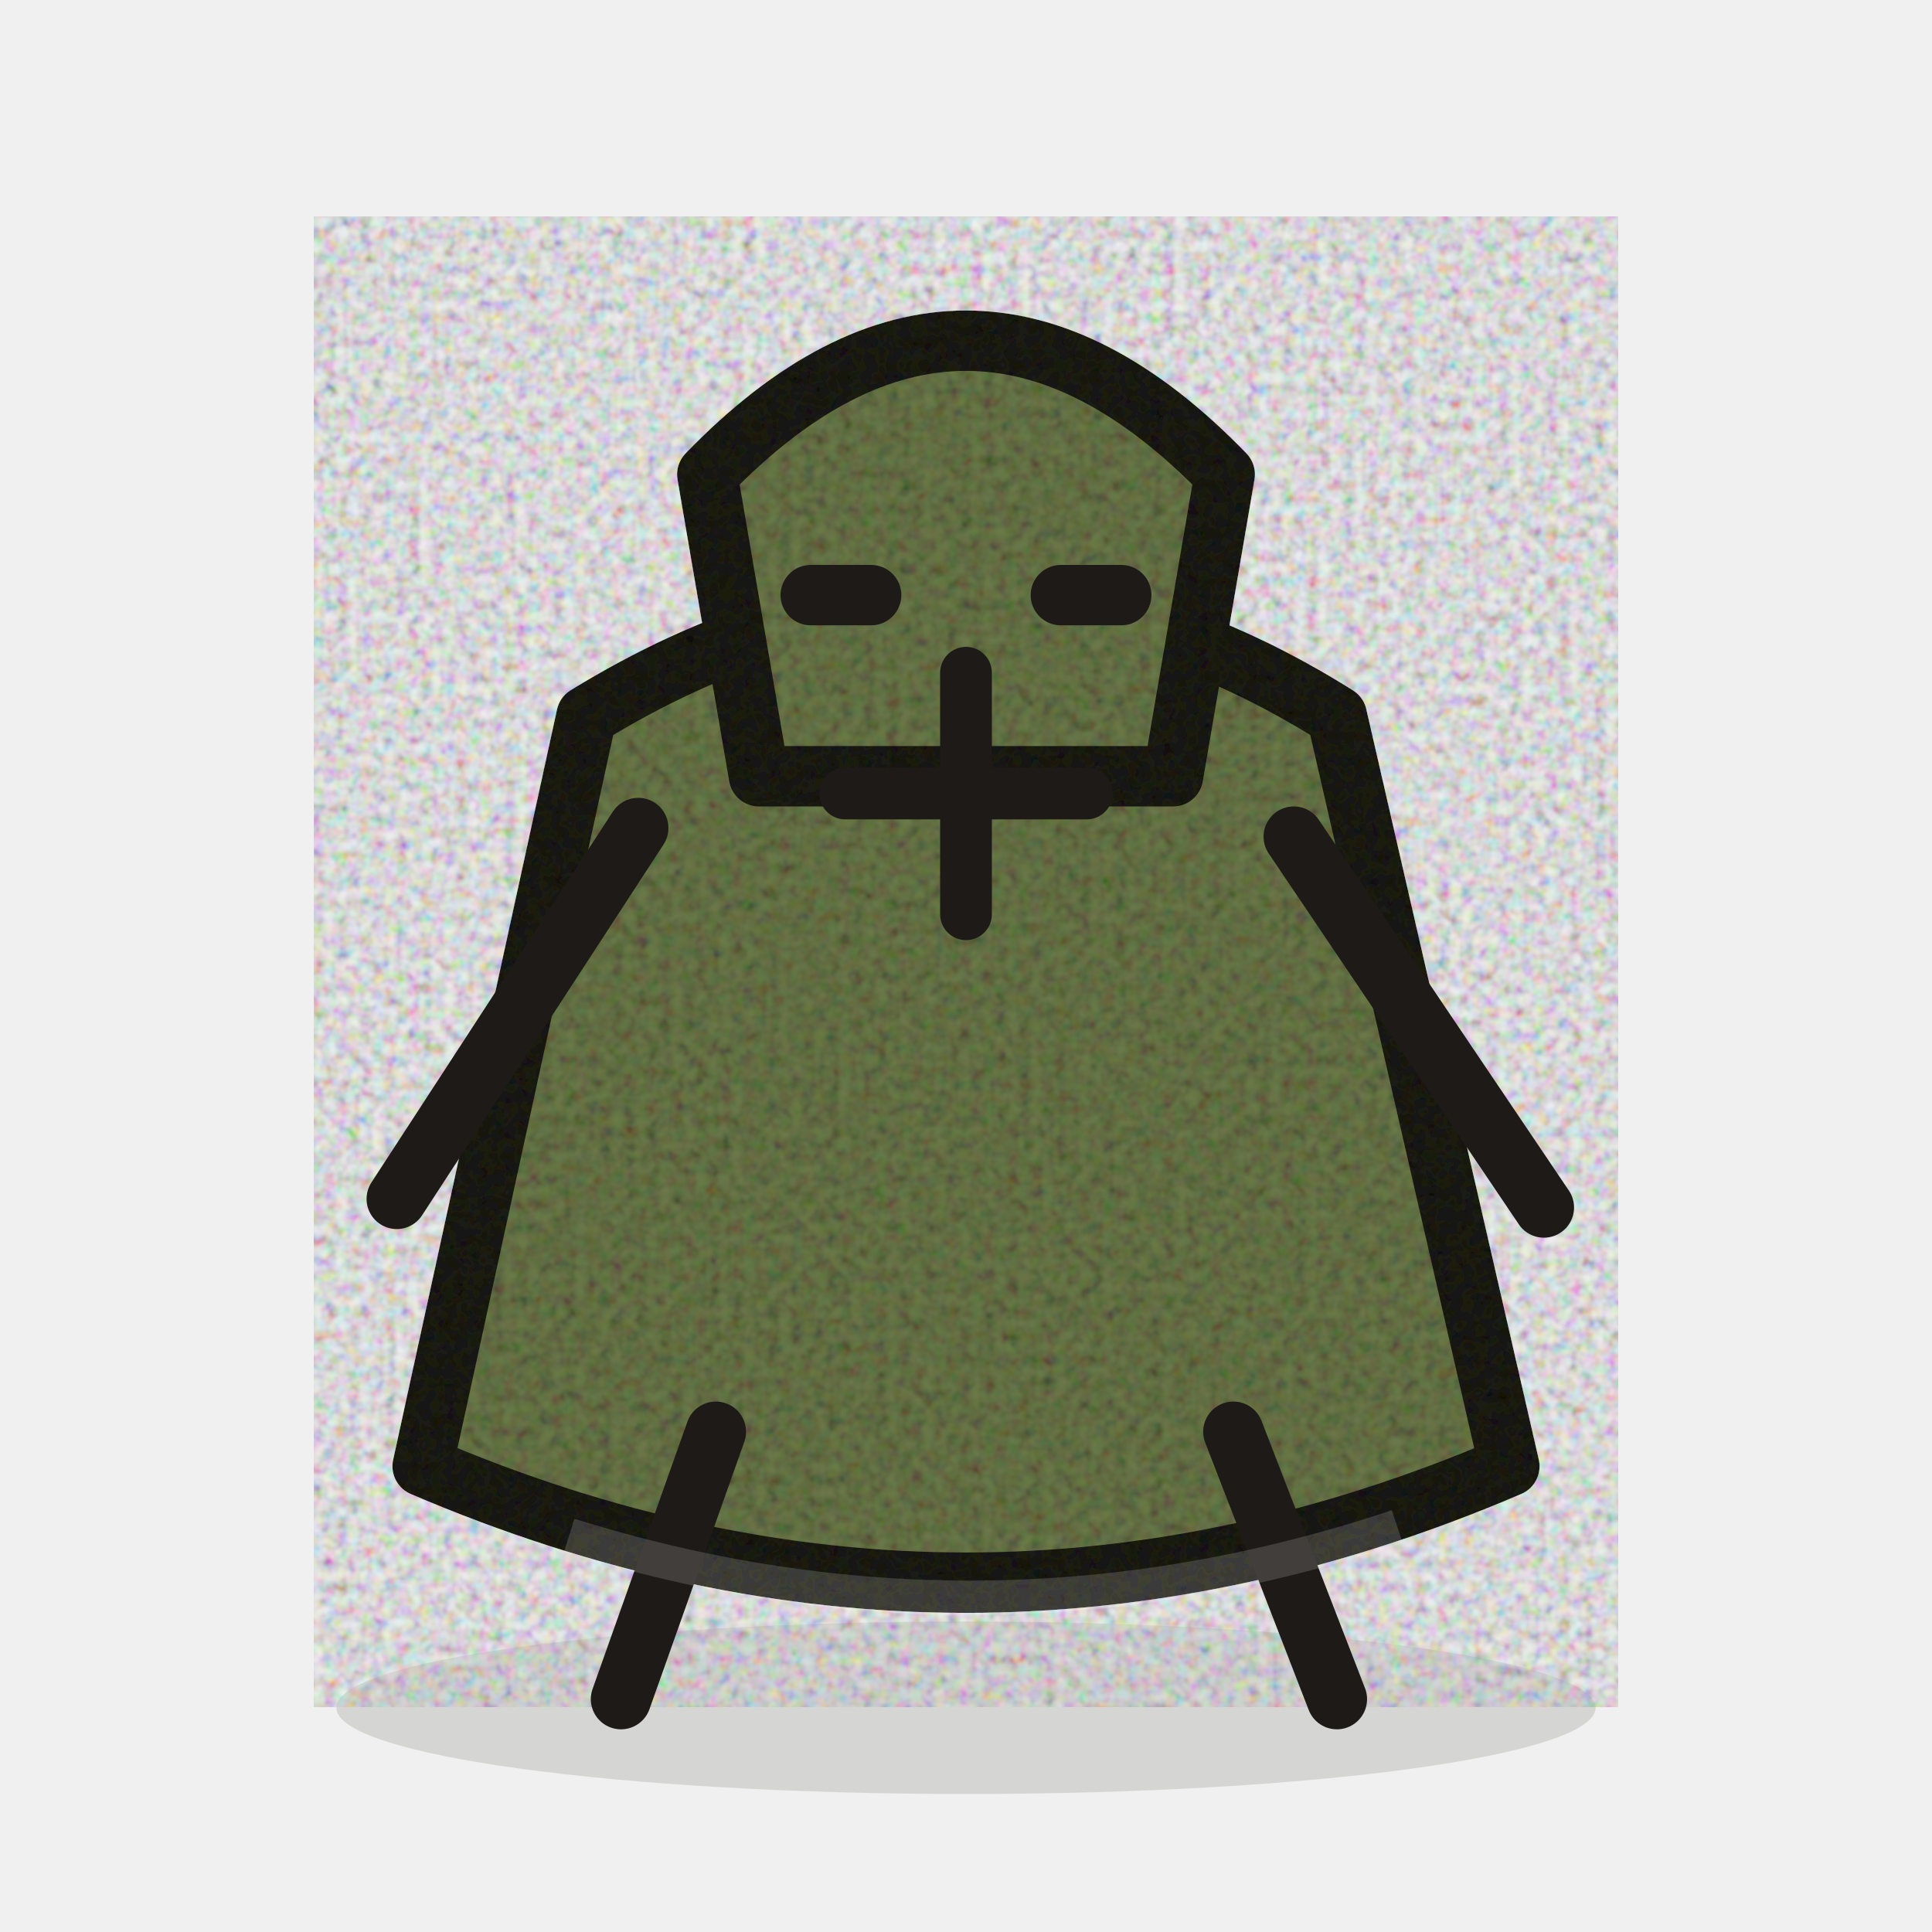
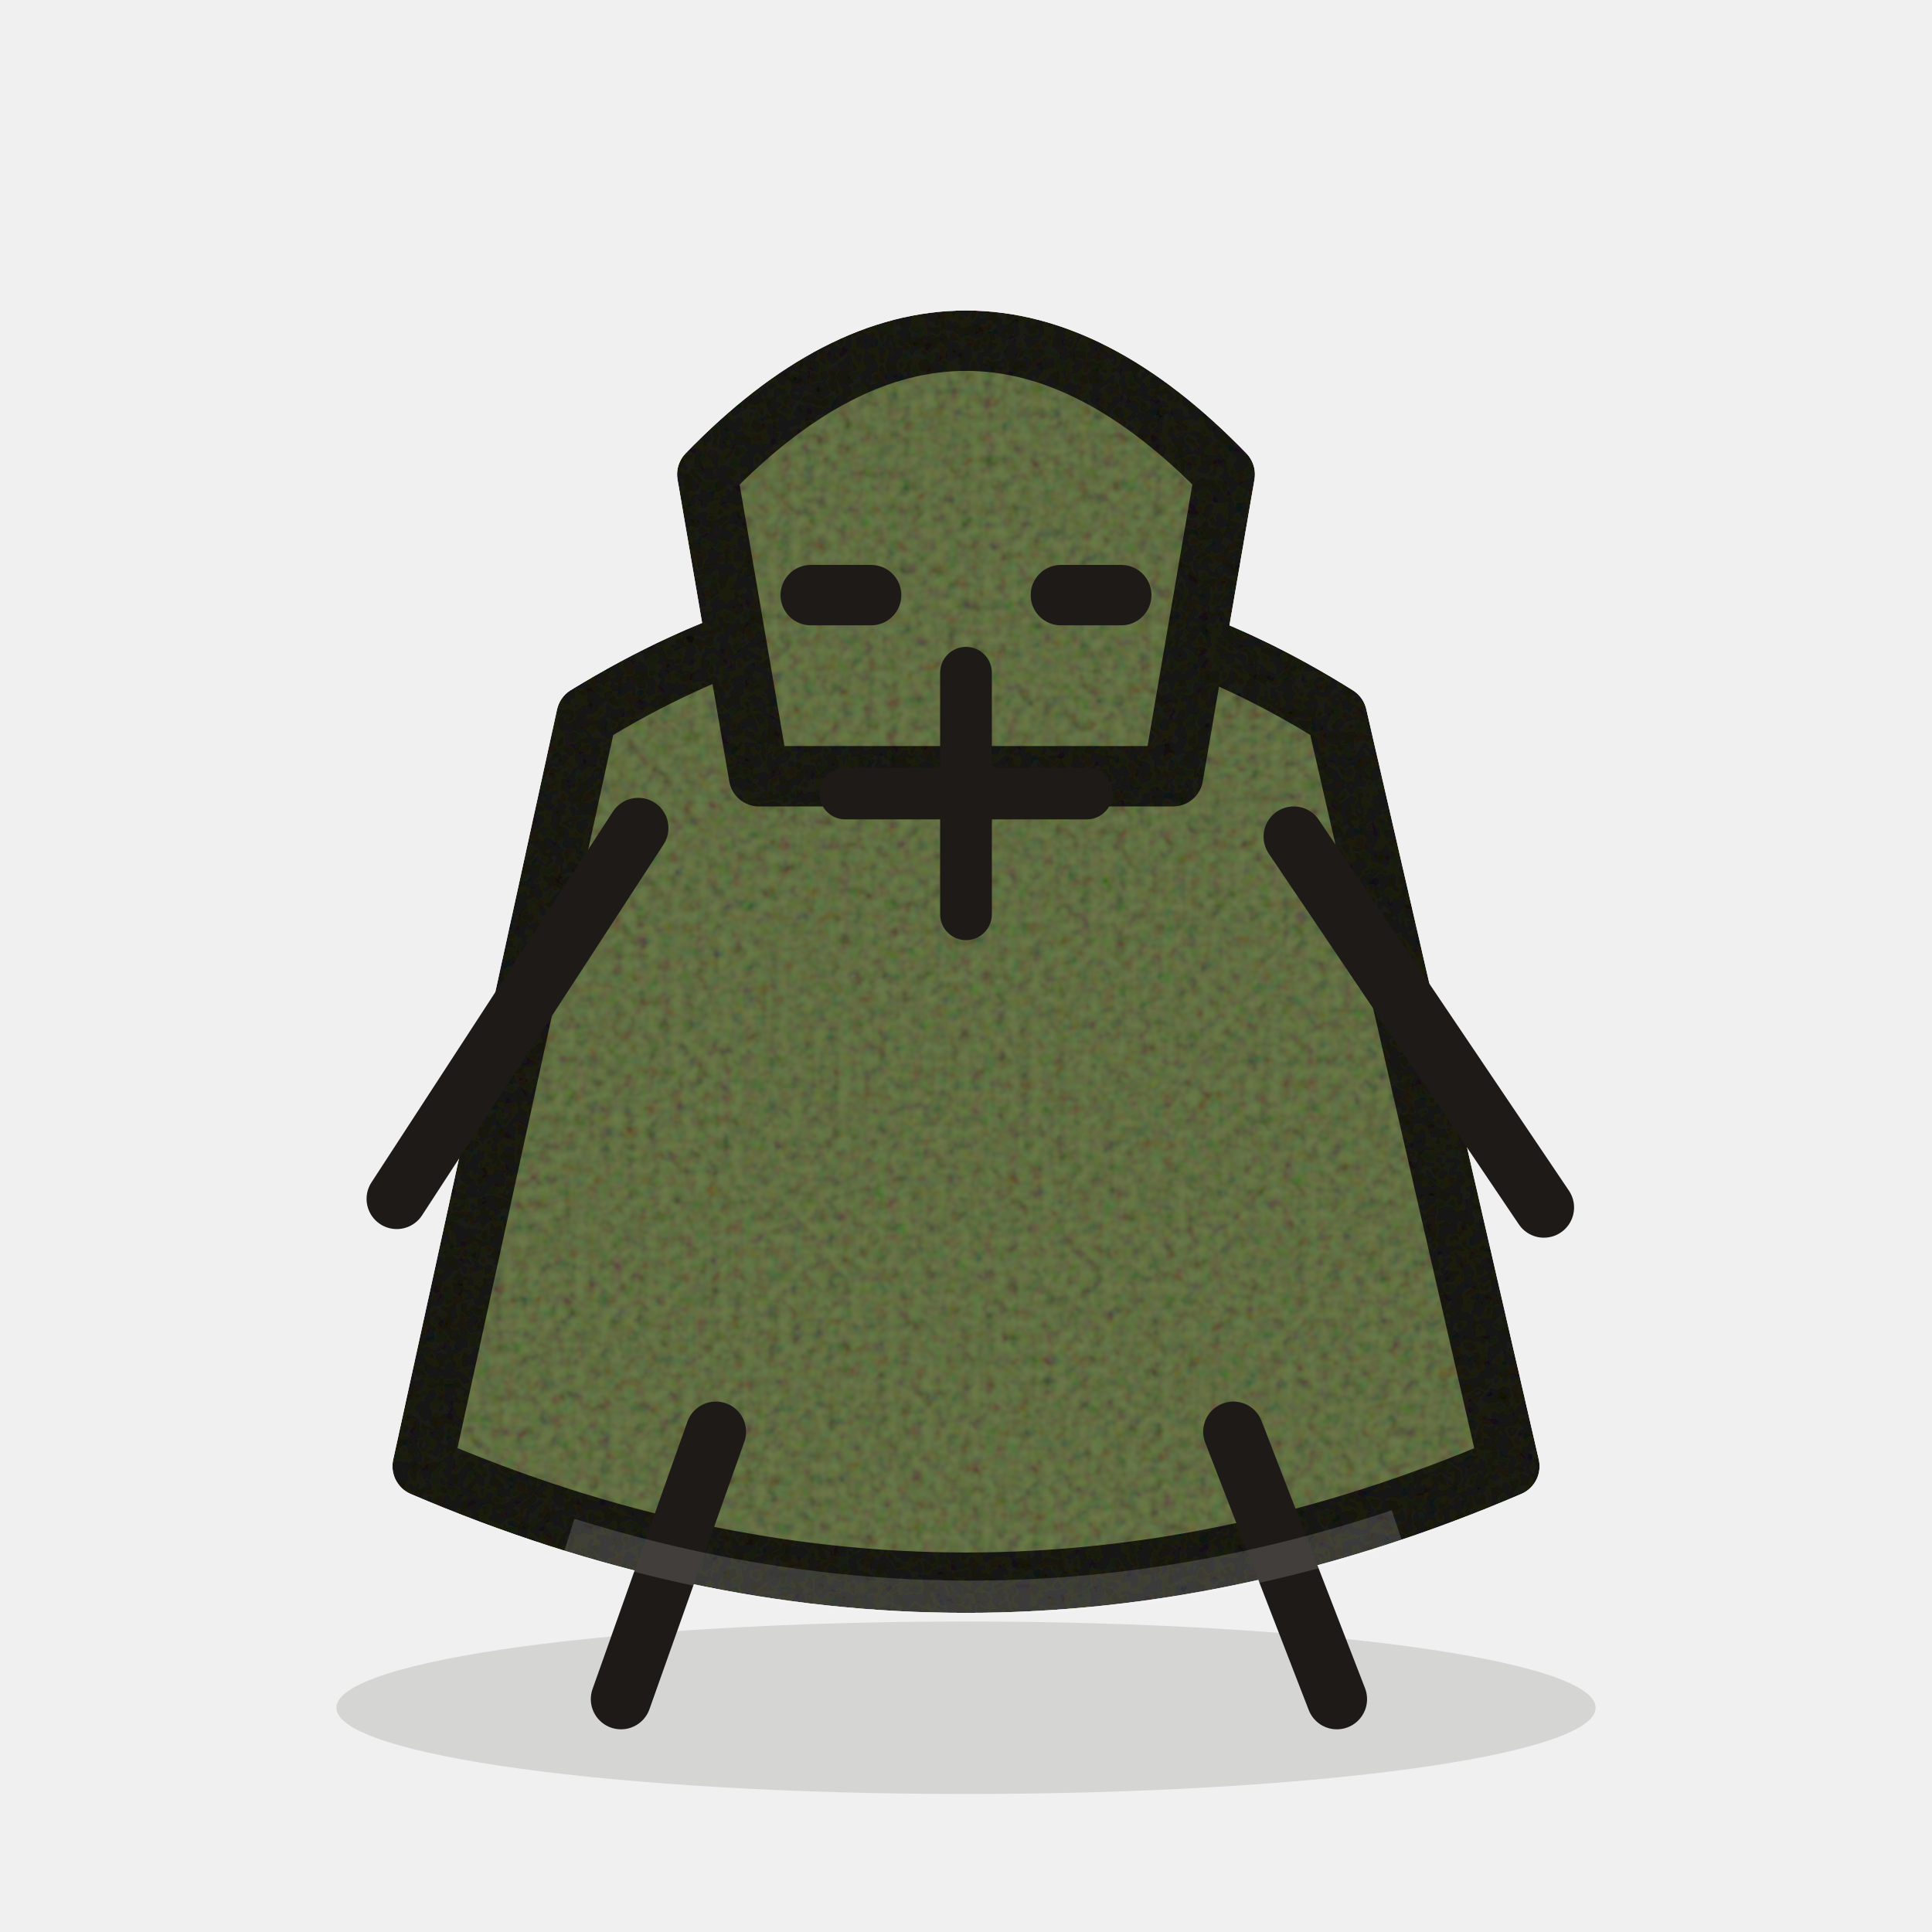
<svg xmlns="http://www.w3.org/2000/svg" viewBox="0 0 224 224">
  <defs>
    <filter id="grain">
      <feTurbulence type="fractalNoise" baseFrequency=".72" numOctaves="2" seed="6" result="n" />
-       <feBlend in="SourceGraphic" in2="n" mode="multiply" />
+       <feBlend in="SourceGraphic" in2="n" mode="multiply" result="b" />
+       <feComposite in="b" in2="SourceGraphic" operator="in" />
    </filter>
  </defs>
  <g stroke="#1E1A17" stroke-width="7" stroke-linejoin="round" stroke-linecap="round">
    <ellipse cx="112" cy="198" rx="73" ry="10" fill="#1E1A1720" stroke="none" />
    <g fill="#6E7B4B" filter="url(#grain)">
      <path d="M68 83q44-27 87 0l20 87q-63 27-126 0z" />
      <path d="M82 55q30-31 60 0l-6 35H88z" />
    </g>
    <path d="M83 166l-11 31M143 166l12 31" fill="none" />
    <path d="M74 96L46 139M150 97l29 43" fill="none" />
    <g fill="#F2E7D5" stroke-width="6">
      <path d="M98 92h28M112 78v28" />
    </g>
    <path d="M94 69h7M123 69h7" />
  </g>
  <path d="M66 178q48 15 96-1" fill="none" stroke="#fff" stroke-opacity=".16" stroke-width="4" />
</svg>
